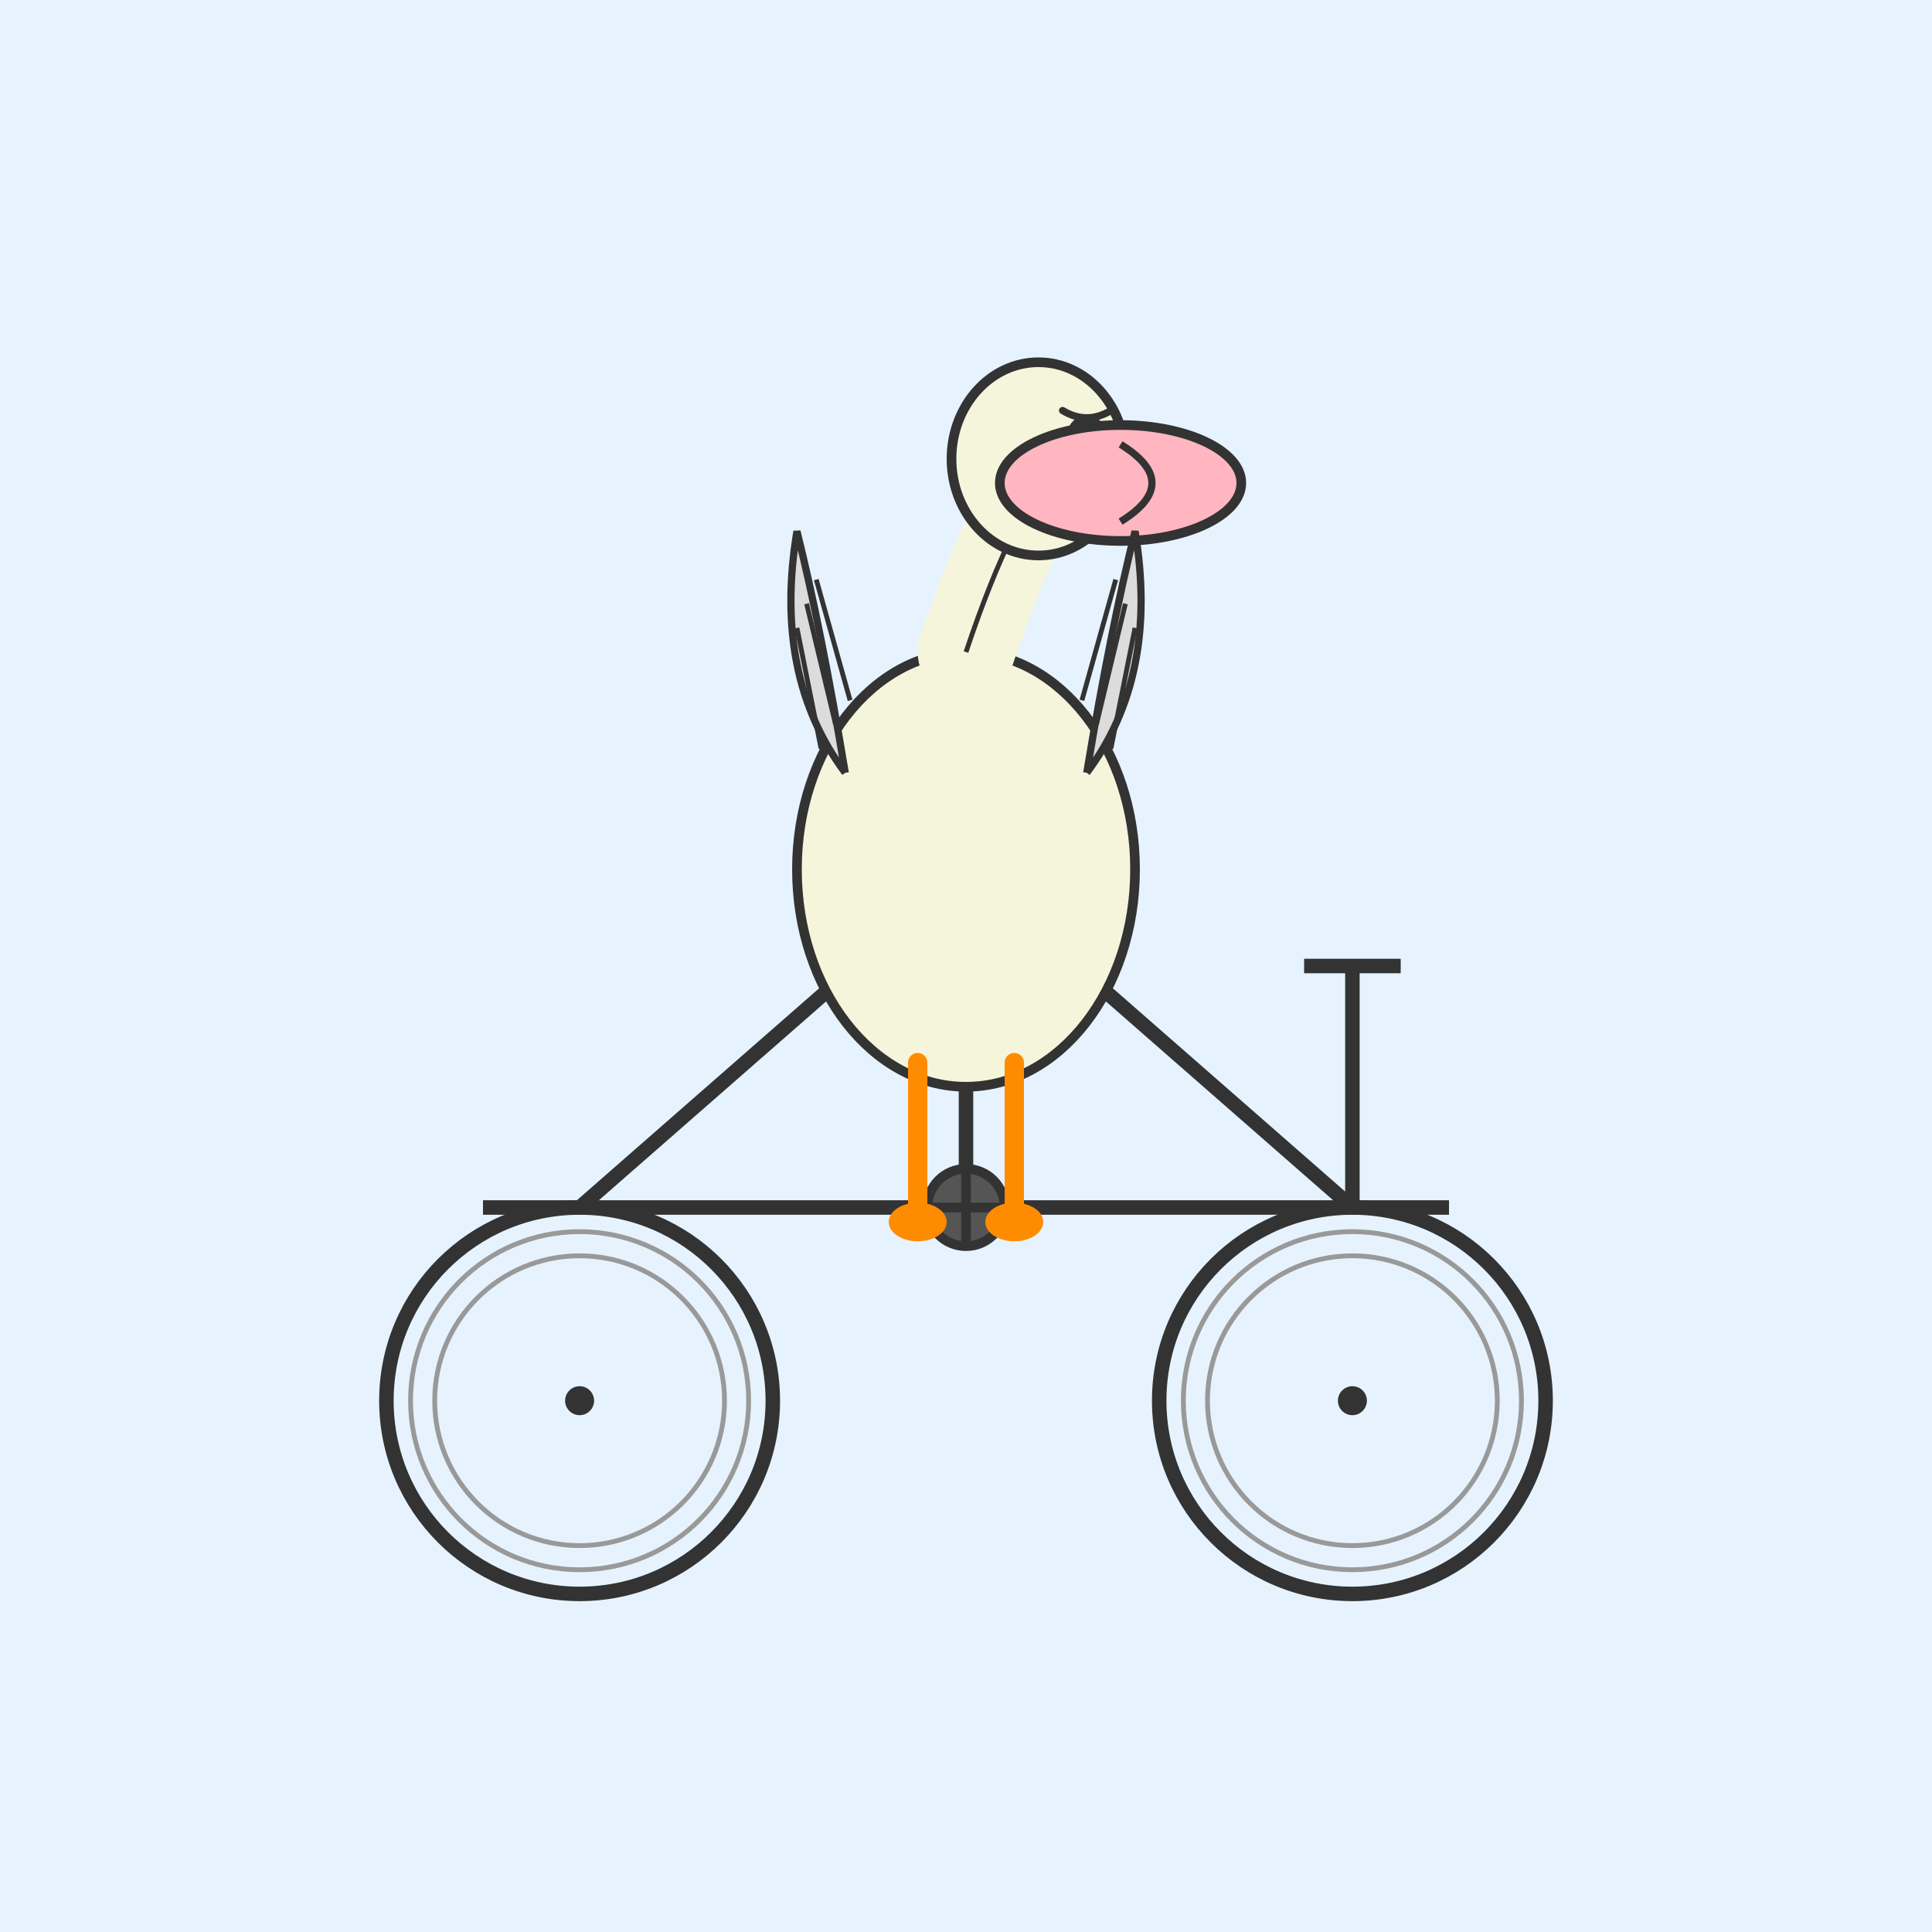
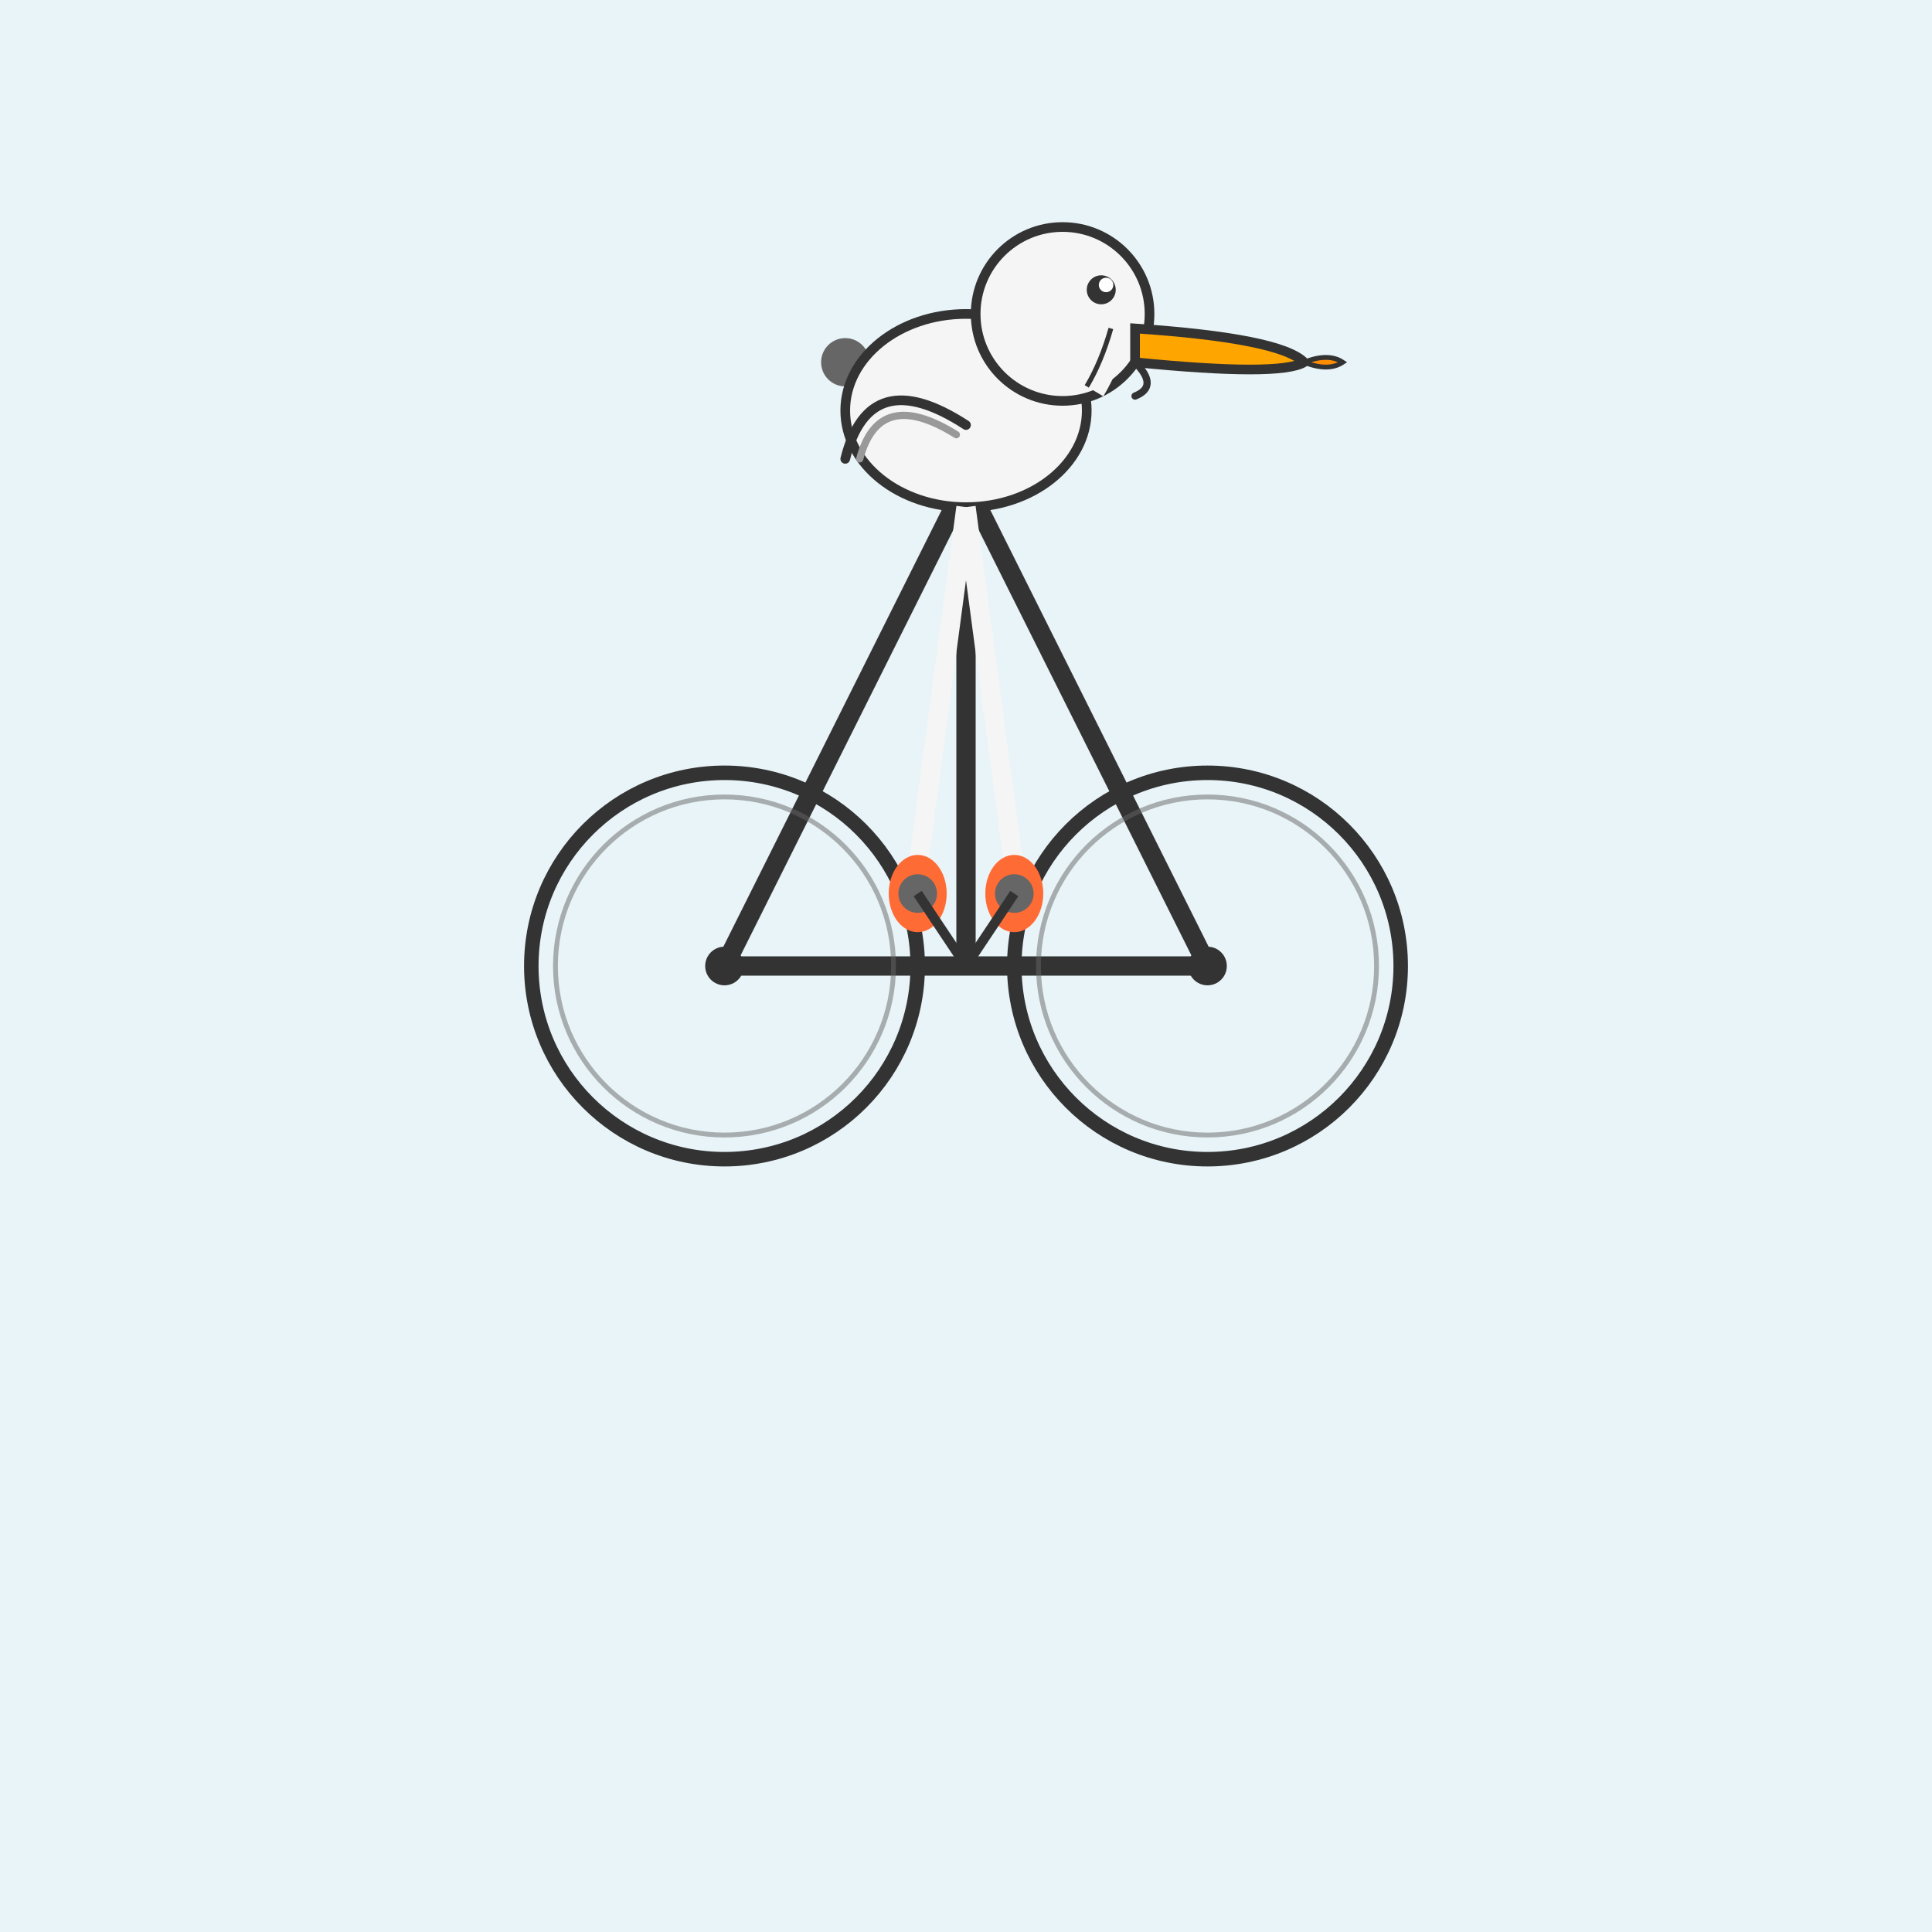
<svg xmlns="http://www.w3.org/2000/svg" viewBox="0 0 400 400">
-   <rect width="400" height="400" fill="#e6f3ff" />
-   <line x1="100" y1="250" x2="300" y2="250" stroke="#333" stroke-width="3" />
-   <line x1="200" y1="250" x2="200" y2="180" stroke="#333" stroke-width="3" />
-   <line x1="200" y1="180" x2="120" y2="250" stroke="#333" stroke-width="3" />
-   <line x1="200" y1="180" x2="280" y2="250" stroke="#333" stroke-width="3" />
-   <line x1="280" y1="250" x2="280" y2="200" stroke="#333" stroke-width="3" />
-   <line x1="270" y1="200" x2="290" y2="200" stroke="#333" stroke-width="3" />
-   <ellipse cx="200" cy="170" rx="15" ry="8" fill="#8B4513" stroke="#333" stroke-width="2" />
-   <circle cx="200" cy="250" r="8" fill="#555" stroke="#333" stroke-width="2" />
-   <line x1="200" y1="242" x2="200" y2="258" stroke="#333" stroke-width="2" />
-   <line x1="192" y1="250" x2="208" y2="250" stroke="#333" stroke-width="2" />
-   <circle cx="120" cy="290" r="40" fill="none" stroke="#333" stroke-width="3" />
-   <circle cx="120" cy="290" r="35" fill="none" stroke="#999" stroke-width="1" />
-   <circle cx="120" cy="290" r="30" fill="none" stroke="#999" stroke-width="1" />
-   <circle cx="120" cy="290" r="3" fill="#333" />
-   <circle cx="280" cy="290" r="40" fill="none" stroke="#333" stroke-width="3" />
-   <circle cx="280" cy="290" r="35" fill="none" stroke="#999" stroke-width="1" />
-   <circle cx="280" cy="290" r="30" fill="none" stroke="#999" stroke-width="1" />
-   <circle cx="280" cy="290" r="3" fill="#333" />
-   <ellipse cx="200" cy="180" rx="35" ry="45" fill="#f5f5dc" stroke="#333" stroke-width="2" />
-   <path d="M 200 135 Q 205 120 210 110" fill="none" stroke="#f5f5dc" stroke-width="20" stroke-linecap="round" />
-   <path d="M 200 135 Q 205 120 210 110" fill="none" stroke="#333" stroke-width="1" />
-   <ellipse cx="215" cy="95" rx="18" ry="20" fill="#f5f5dc" stroke="#333" stroke-width="2" />
-   <circle cx="225" cy="90" r="4" fill="#333" />
-   <circle cx="226" cy="89" r="1.5" fill="white" />
-   <ellipse cx="232" cy="100" rx="25" ry="12" fill="#FFB6C1" stroke="#333" stroke-width="2" />
-   <path d="M 232 92 Q 245 100 232 108" fill="none" stroke="#333" stroke-width="1.5" />
-   <path d="M 175 160 Q 160 140 165 110 Q 170 130 175 160" fill="#dcdcdc" stroke="#333" stroke-width="1.5" />
-   <path d="M 170 155 L 165 130 M 173 150 L 167 125 M 176 145 L 169 120" stroke="#333" stroke-width="1" />
-   <path d="M 225 160 Q 240 140 235 110 Q 230 130 225 160" fill="#dcdcdc" stroke="#333" stroke-width="1.5" />
-   <path d="M 230 155 L 235 130 M 227 150 L 233 125 M 224 145 L 231 120" stroke="#333" stroke-width="1" />
-   <line x1="190" y1="220" x2="190" y2="250" stroke="#FF8C00" stroke-width="4" stroke-linecap="round" />
-   <line x1="210" y1="220" x2="210" y2="250" stroke="#FF8C00" stroke-width="4" stroke-linecap="round" />
-   <ellipse cx="190" cy="253" rx="6" ry="4" fill="#FF8C00" />
-   <ellipse cx="210" cy="253" rx="6" ry="4" fill="#FF8C00" />
-   <path d="M 220 85 Q 225 88 230 85" fill="none" stroke="#333" stroke-width="1.5" stroke-linecap="round" />
+   <rect width="400" height="400" fill="#e8f4f8" />
+   <line x1="150" y1="200" x2="250" y2="200" stroke="#333" stroke-width="4" />
+   <line x1="200" y1="200" x2="200" y2="100" stroke="#333" stroke-width="4" />
+   <line x1="150" y1="200" x2="200" y2="100" stroke="#333" stroke-width="4" />
+   <line x1="250" y1="200" x2="200" y2="100" stroke="#333" stroke-width="4" />
+   <line x1="200" y1="100" x2="180" y2="80" stroke="#333" stroke-width="3" />
+   <line x1="200" y1="100" x2="220" y2="80" stroke="#333" stroke-width="3" />
+   <circle cx="175" cy="75" r="5" fill="#666" />
+   <circle cx="225" cy="75" r="5" fill="#666" />
+   <circle cx="150" cy="200" r="40" fill="none" stroke="#333" stroke-width="3" />
+   <circle cx="150" cy="200" r="35" fill="none" stroke="#666" stroke-width="1" opacity="0.5" />
+   <circle cx="150" cy="200" r="4" fill="#333" />
+   <circle cx="250" cy="200" r="40" fill="none" stroke="#333" stroke-width="3" />
+   <circle cx="250" cy="200" r="35" fill="none" stroke="#666" stroke-width="1" opacity="0.5" />
+   <circle cx="250" cy="200" r="4" fill="#333" />
+   <ellipse cx="200" cy="95" rx="12" ry="8" fill="#8b4513" />
+   <ellipse cx="200" cy="85" rx="25" ry="20" fill="#f5f5f5" stroke="#333" stroke-width="2" />
+   <circle cx="220" cy="65" r="18" fill="#f5f5f5" stroke="#333" stroke-width="2" />
+   <circle cx="228" cy="60" r="3" fill="#333" />
+   <circle cx="229" cy="59" r="1.5" fill="#fff" />
+   <path d="M 235 68 Q 265 70 270 75 Q 265 78 235 75 Z" fill="#ffa500" stroke="#333" stroke-width="2" />
+   <path d="M 270 75 Q 275 73 278 75 Q 275 77 270 75 Z" fill="#ff8c00" stroke="#333" stroke-width="1" />
+   <path d="M 225 80 Q 228 75 230 68" fill="none" stroke="#f5f5f5" stroke-width="8" />
+   <path d="M 225 80 Q 228 75 230 68" fill="none" stroke="#333" stroke-width="1" />
+   <path d="M 200 88 Q 180 75 175 95" fill="none" stroke="#333" stroke-width="2" stroke-linecap="round" />
+   <path d="M 198 90 Q 182 80 178 95" fill="none" stroke="#999" stroke-width="1.5" stroke-linecap="round" />
+   <line x1="200" y1="105" x2="190" y2="180" stroke="#f5f5f5" stroke-width="4" />
+   <line x1="200" y1="105" x2="210" y2="180" stroke="#f5f5f5" stroke-width="4" />
+   <ellipse cx="190" cy="185" rx="6" ry="8" fill="#ff6b35" />
+   <ellipse cx="210" cy="185" rx="6" ry="8" fill="#ff6b35" />
+   <circle cx="190" cy="185" r="4" fill="#666" />
+   <circle cx="210" cy="185" r="4" fill="#666" />
+   <line x1="200" y1="200" x2="190" y2="185" stroke="#333" stroke-width="2" />
+   <line x1="200" y1="200" x2="210" y2="185" stroke="#333" stroke-width="2" />
+   <path d="M 235 75 Q 240 80 235 82" fill="none" stroke="#333" stroke-width="1.5" stroke-linecap="round" />
</svg>
